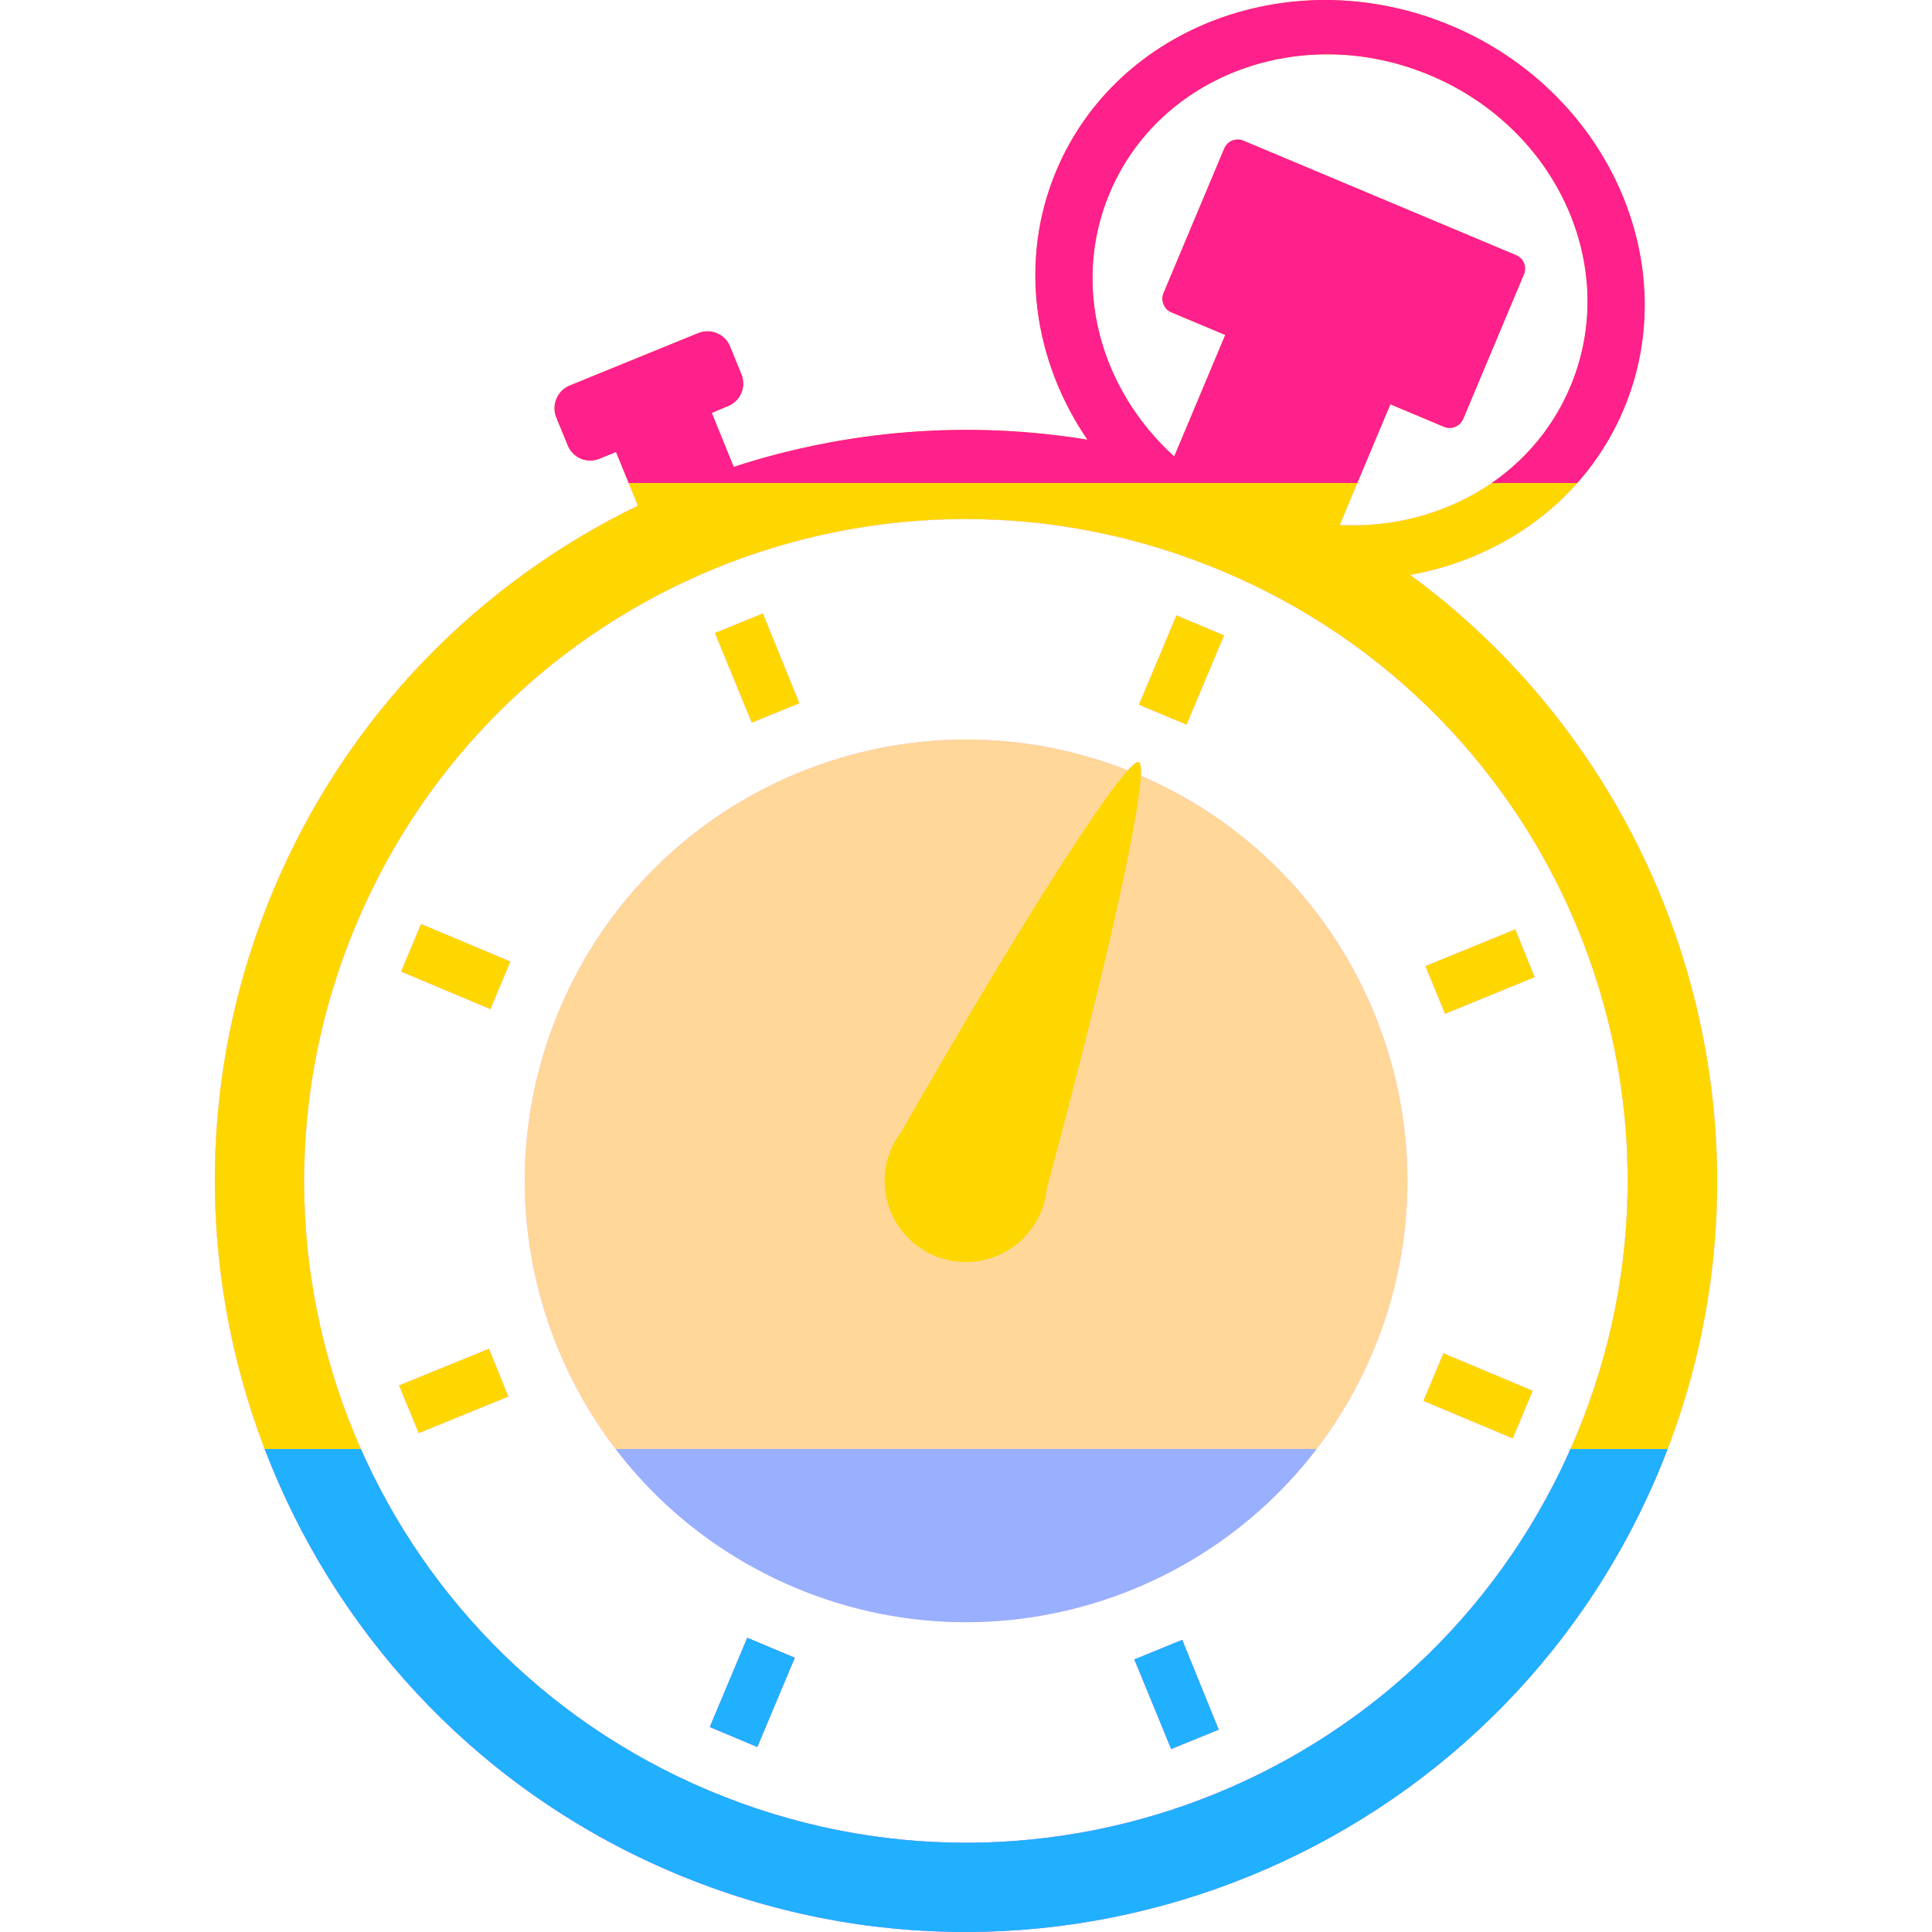
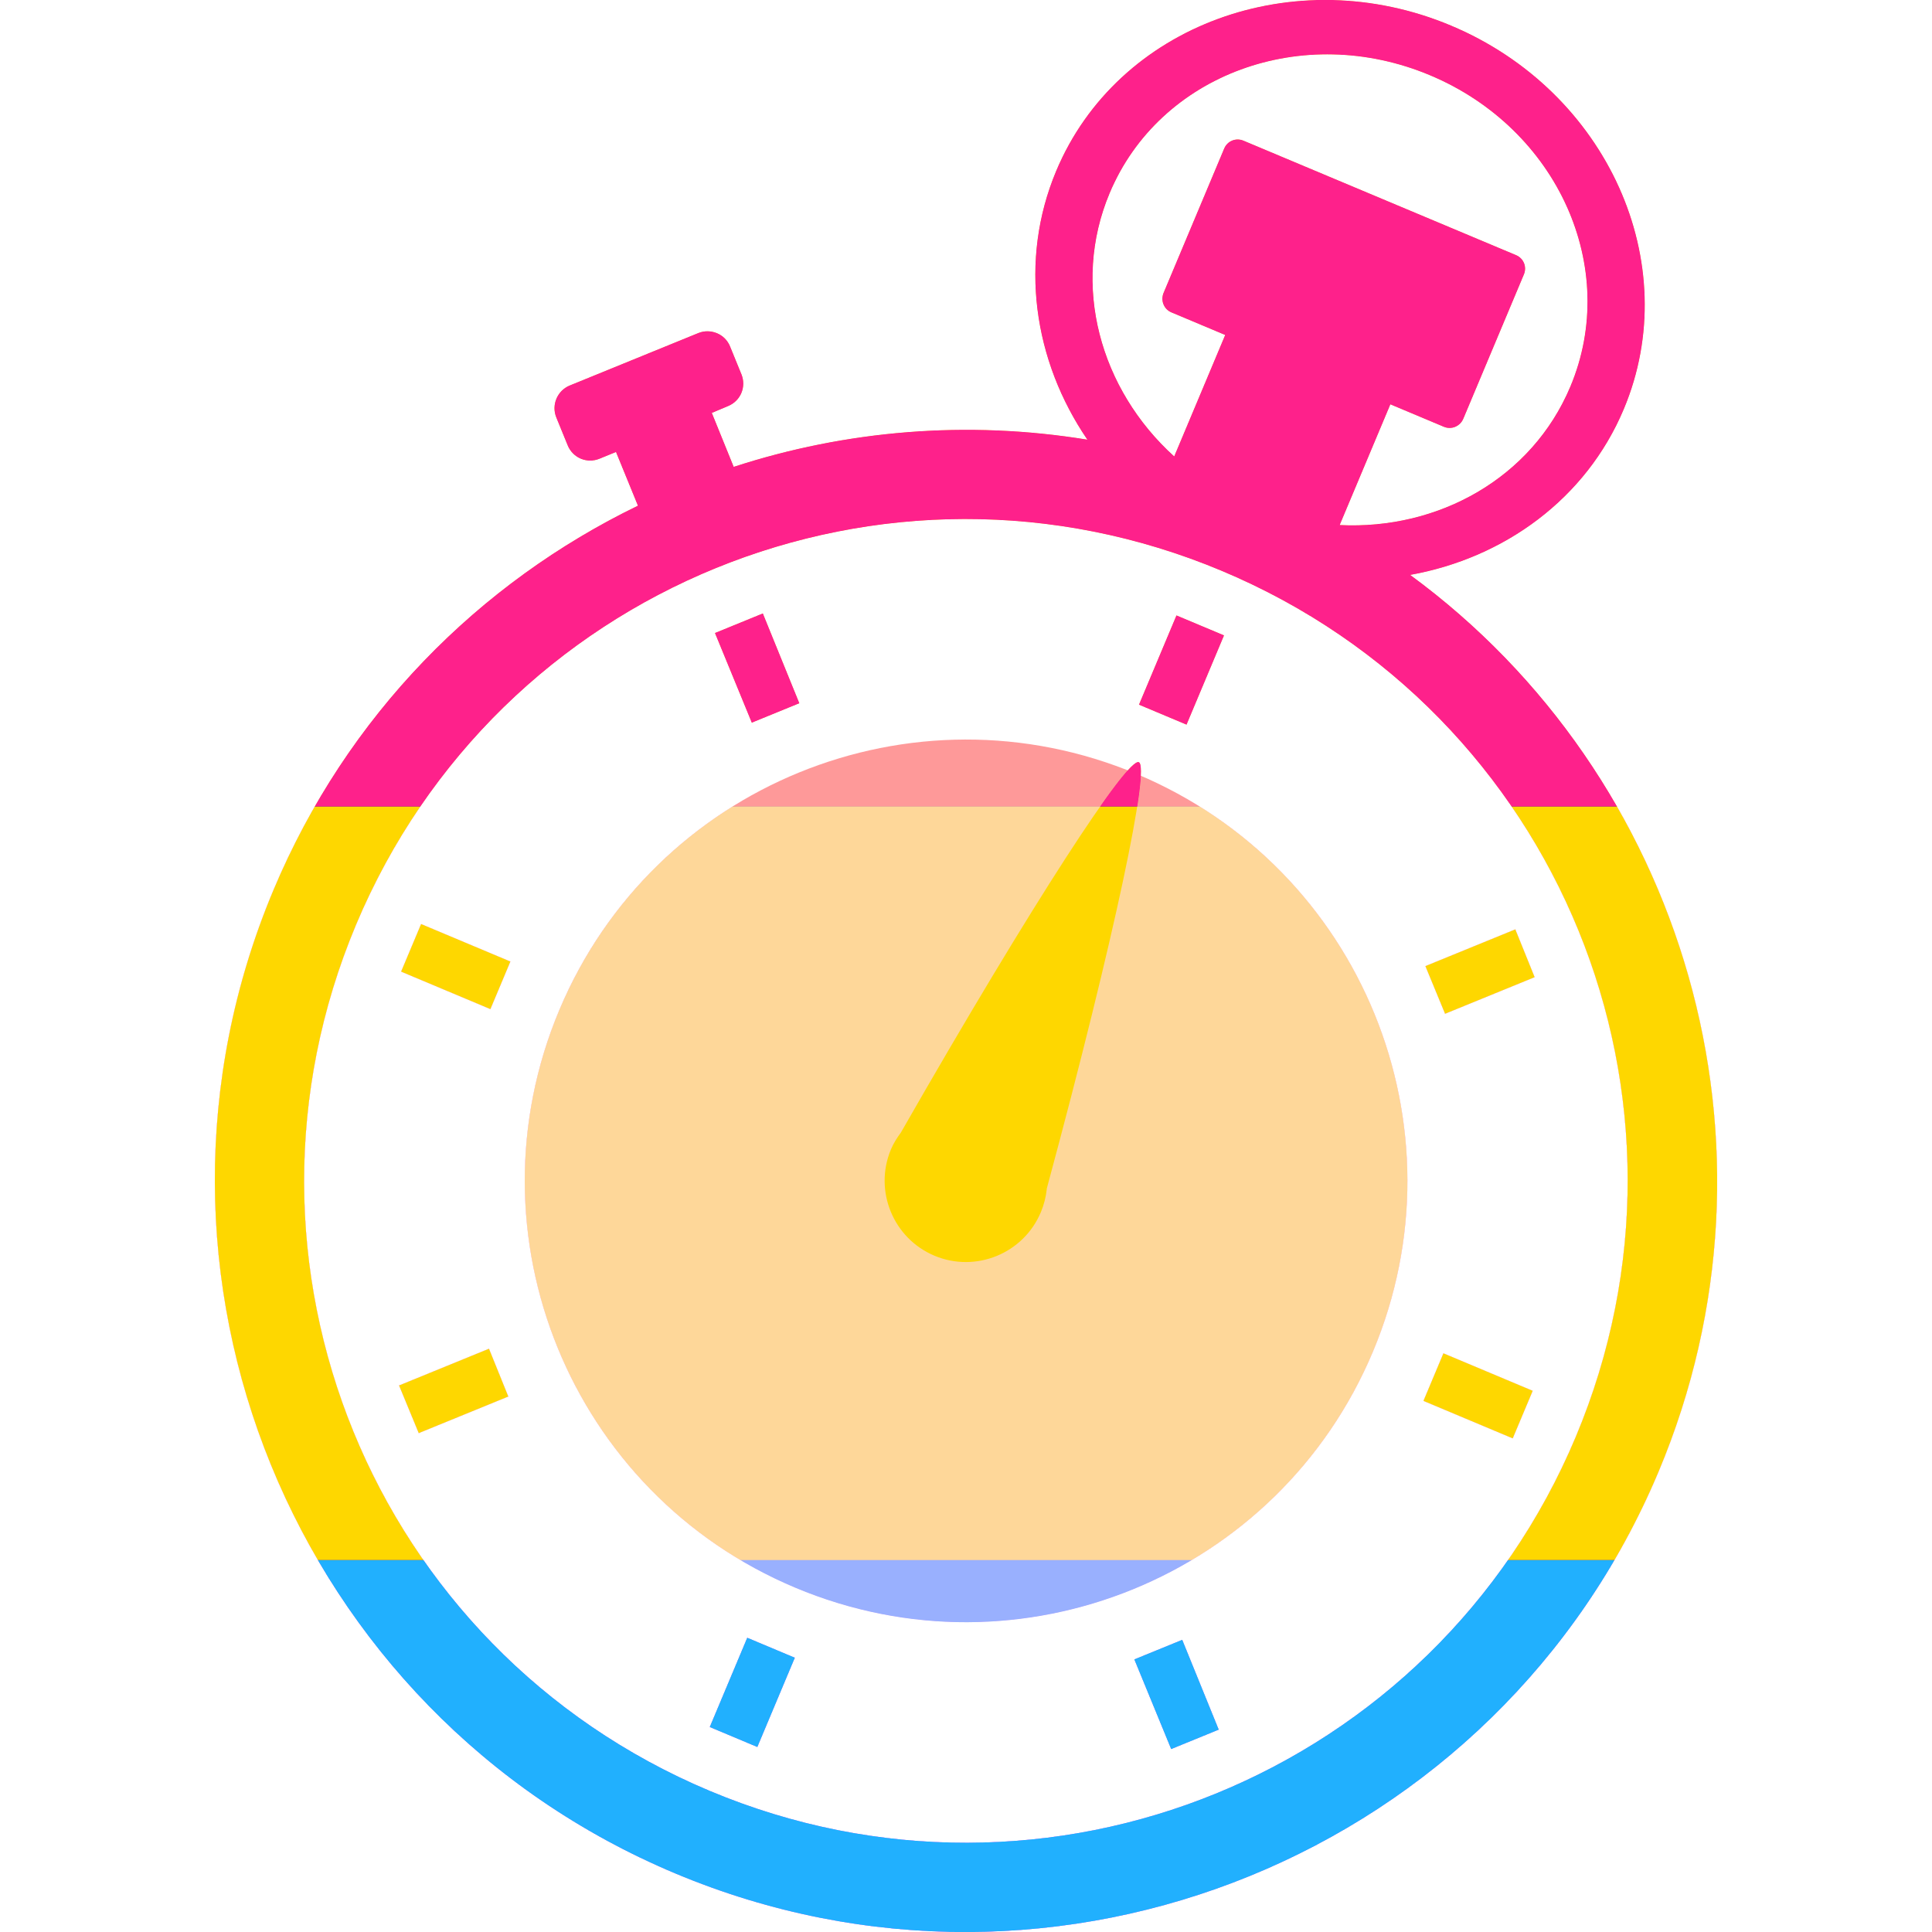
<svg xmlns="http://www.w3.org/2000/svg" id="svg4567" viewBox="0 0 400 400" version="1.1" width="400" height="400">
  <defs id="defs11" />
  <g id="layer1" transform="translate(-179.03,-281.87)">
    <rect style="opacity:1;fill:#ffffff;fill-rule:nonzero;stroke-width:29.395" id="rect1704" width="400" height="400" x="179.03" y="281.87" />
    <g id="g3841" transform="matrix(1.606547,0.6745759,-0.6745759,1.606547,-1181.945,-291.0236)">
      <circle id="path3838" style="color:#000000;fill:#ffffff" transform="matrix(1.1439,0,0,1.1439,-153.08,-12.417)" cx="1015.357" cy="86.291" r="73.214" />
      <circle id="path3039" style="color:#000000;fill:#999999" transform="matrix(0.61679,0,0,0.61679,628.08,-190.02)" cx="615.357" cy="447.005" r="85" />
      <path id="path2996" style="color:#000000;text-indent:0;text-transform:none;fill:#000000" d="m 1007.6,-63.188 c -20.144,0 -36.562,15.28 -36.562,34.062 0,11.597 6.254,21.873 15.781,28.031 -14.079,3.376 -26.887,10.078 -37.5,19.25 l -4.88,-4.905 1.469,-1.5 c 1.137,-1.137 1.137,-2.957 0,-4.094 l -2.53,-2.531 c -0.568,-0.568 -1.29,-0.844 -2.031,-0.844 -0.742,0 -1.494,0.275 -2.062,0.844 l -11.67,11.656 c -1.137,1.137 -1.137,2.988 0,4.125 l 2.531,2.531 c 1.137,1.137 2.957,1.137 4.094,0 l 1.5,-1.5 4.875,4.875 c -13.835,15.722 -22.25,36.319 -22.25,58.875 0,49.231 40.019,89.25 89.25,89.25 49.23,0 89.25,-40.019 89.25,-89.25 0,-42.074 -29.24,-77.425 -68.469,-86.812 9.513,-6.16 15.781,-16.415 15.781,-28 0,-18.782 -16.418,-34.062 -36.562,-34.062 z m 0,6.406 c 16.432,0 29.688,12.335 29.688,27.656 0,11.767 -7.835,21.767 -18.906,25.781 v -15.562 h 6.906 c 0.979,0 1.75,-0.802 1.75,-1.781 v -18.594 c 0,-0.979 -0.771,-1.75 -1.75,-1.75 h -35.125 c -0.979,0 -1.75,0.771 -1.75,1.75 v 18.594 c 0,0.979 0.771,1.781 1.75,1.781 h 6.938 v 15.656 c -11.216,-3.945 -19.188,-14.009 -19.188,-25.875 0,-15.321 13.256,-27.656 29.688,-27.656 z m 0,63.875 c 43.475,0 78.594,35.119 78.594,78.594 0,43.475 -35.119,78.625 -78.594,78.625 -43.475,0 -78.594,-35.15 -78.594,-78.625 0,-43.475 35.119,-78.594 78.594,-78.594 z m -2.938,6.969 v 11.5 h 6.125 v -11.5 z m 2.625,17.812 c -1.459,0 -5.157,19.942 -9.031,51.531 -0.179,0.734 -0.312,1.492 -0.312,2.281 0,0.01 -3e-5,0.021 0,0.031 -10e-4,0.011 10e-4,0.02 0,0.031 0.033,5.297 4.351,9.594 9.656,9.594 5.326,0 9.656,-4.331 9.656,-9.656 0,-0.965 -0.143,-1.903 -0.406,-2.781 -0.01,-0.031 -0.022,-0.063 -0.031,-0.094 -4.206,-31.232 -8.082,-50.938 -9.531,-50.938 z m -48.031,1 -4.344,4.344 8.156,8.125 4.312,-4.312 -8.125,-8.156 z m 96.969,0 -8.156,8.156 4.344,4.312 8.125,-8.125 -4.312,-4.344 z m -120.12,49.75 v 6.125 h 11.5 v -6.125 z m 131.75,0 v 6.125 h 11.5 v -6.125 z m -104.78,43.406 -8.156,8.156 4.344,4.312 8.125,-8.125 -4.312,-4.344 z m 89.344,0 -4.344,4.344 8.156,8.125 4.312,-4.312 -8.125,-8.156 z m -47.75,19.781 v 11.5 h 6.125 v -11.5 z" />
    </g>
-     <rect style="opacity:1;mix-blend-mode:lighten;fill:#fe218b;fill-opacity:1;fill-rule:nonzero;stroke-width:10.084" id="rect223" width="400" height="100" x="179.03" y="281.87" />
-     <rect style="mix-blend-mode:lighten;fill:#21b0fe;fill-opacity:1;fill-rule:nonzero;stroke-width:10.084" id="rect223-5" width="400" height="100" x="179.03" y="581.87" />
-     <rect style="opacity:1;mix-blend-mode:lighten;fill:#fed700;fill-opacity:1;fill-rule:nonzero;stroke-width:14.261" id="rect223-1" width="400" height="200" x="179.03" y="381.87" />
+     <rect style="opacity:1;mix-blend-mode:lighten;fill:#fe218b;fill-opacity:1;fill-rule:nonzero;stroke-width:13.031" id="rect223" width="400" height="167" x="179.03" y="281.87" />
+     <rect style="mix-blend-mode:lighten;fill:#21b0fe;fill-opacity:1;fill-rule:nonzero;stroke-width:8.887" id="rect223-5" width="400" height="77.679" x="179.03" y="604.87" />
+     <rect style="opacity:1;mix-blend-mode:lighten;fill:#fed700;fill-opacity:1;fill-rule:nonzero;stroke-width:12.595" id="rect223-1" width="400" height="156" x="179.03" y="448.87" />
  </g>
</svg>
